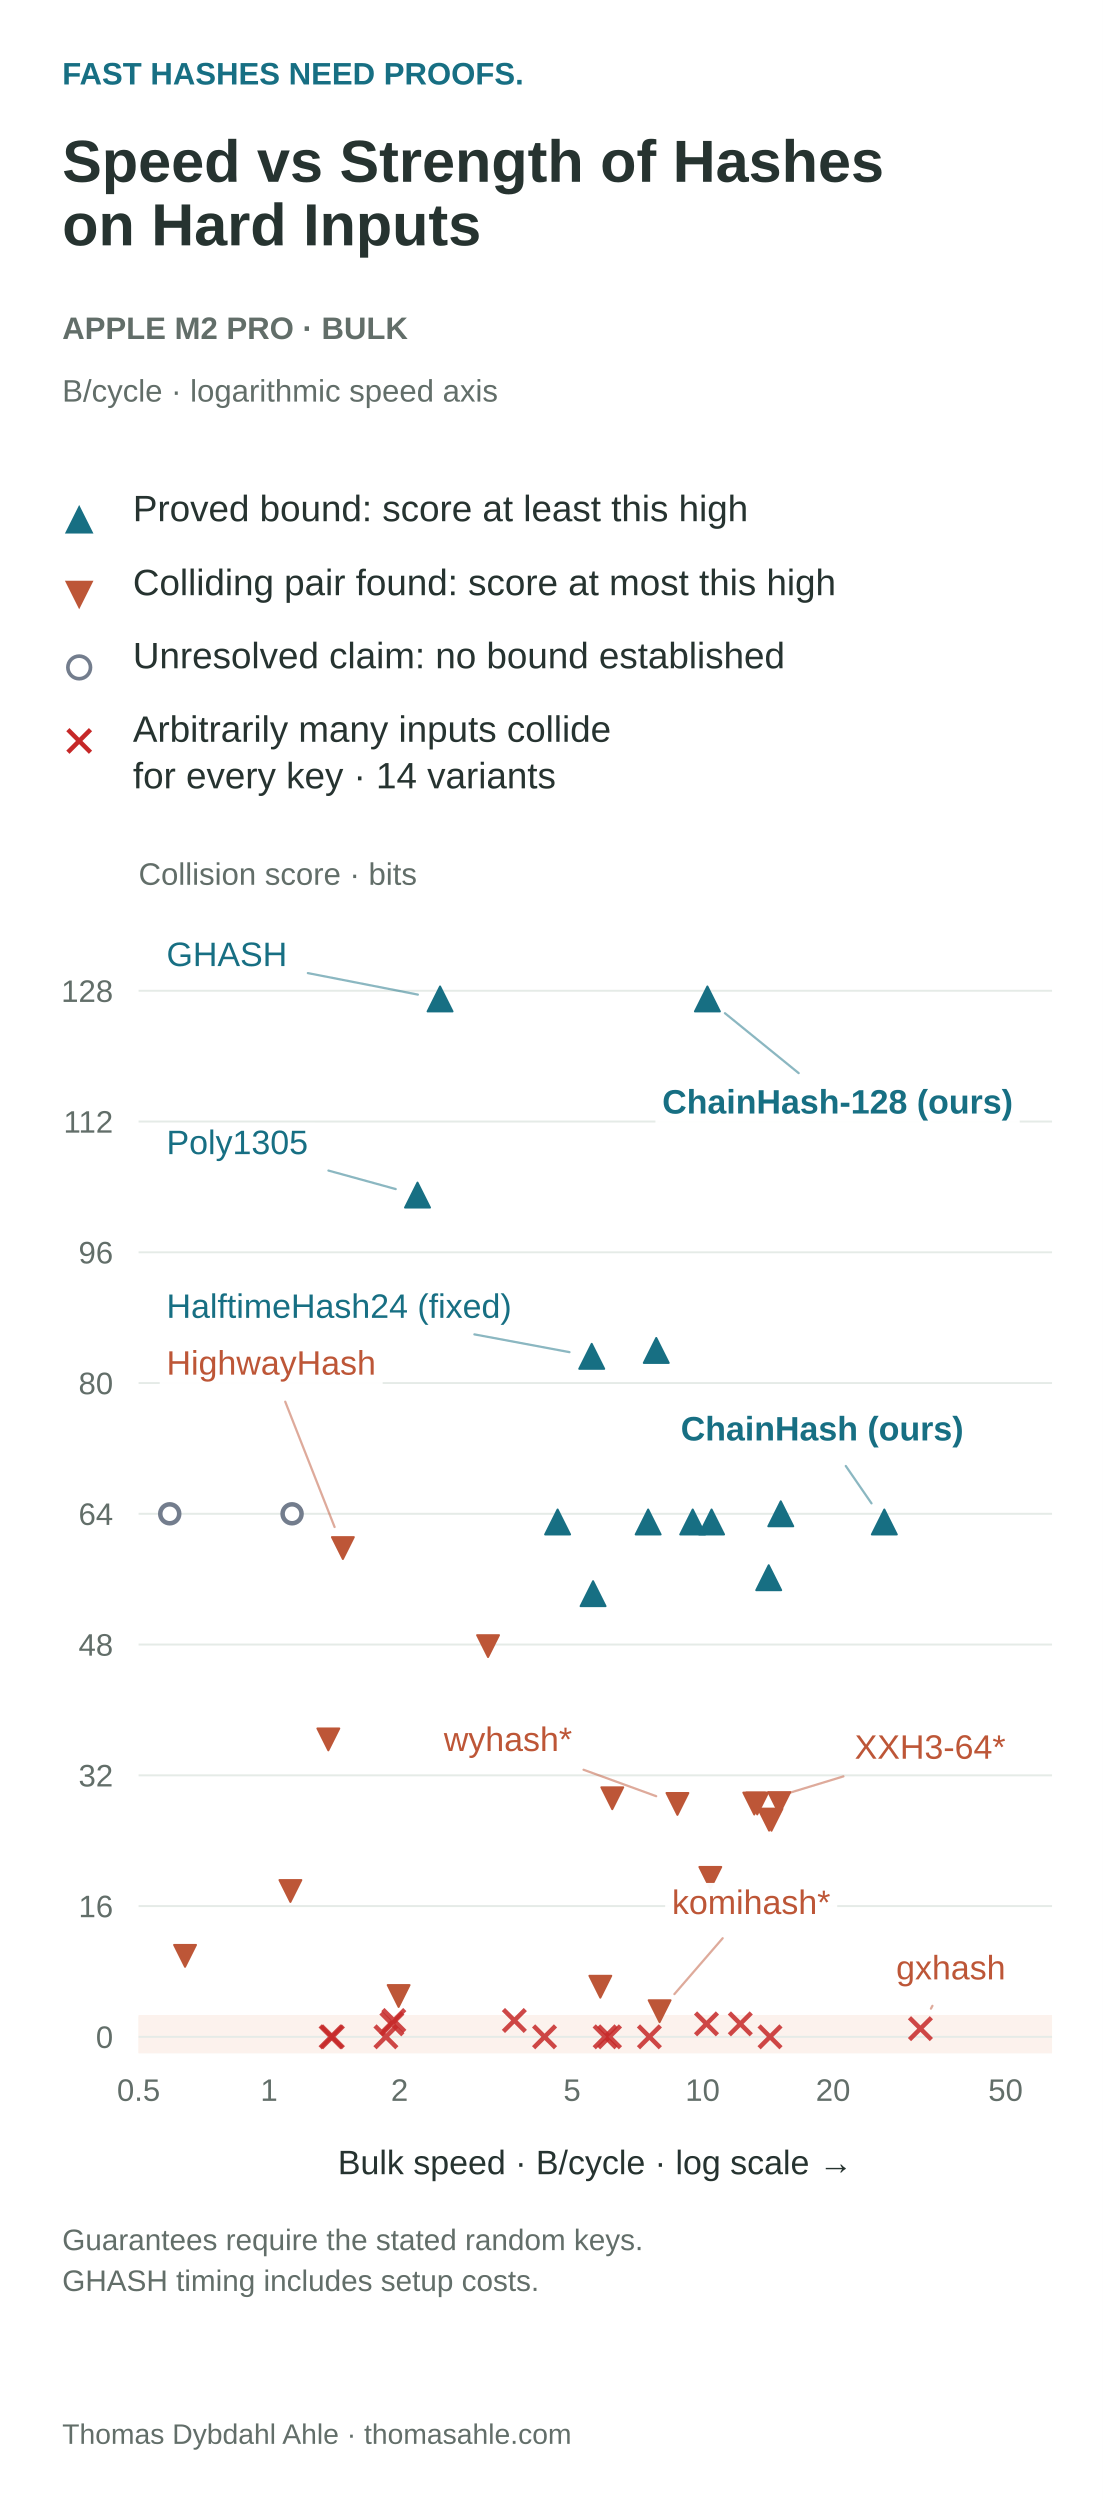
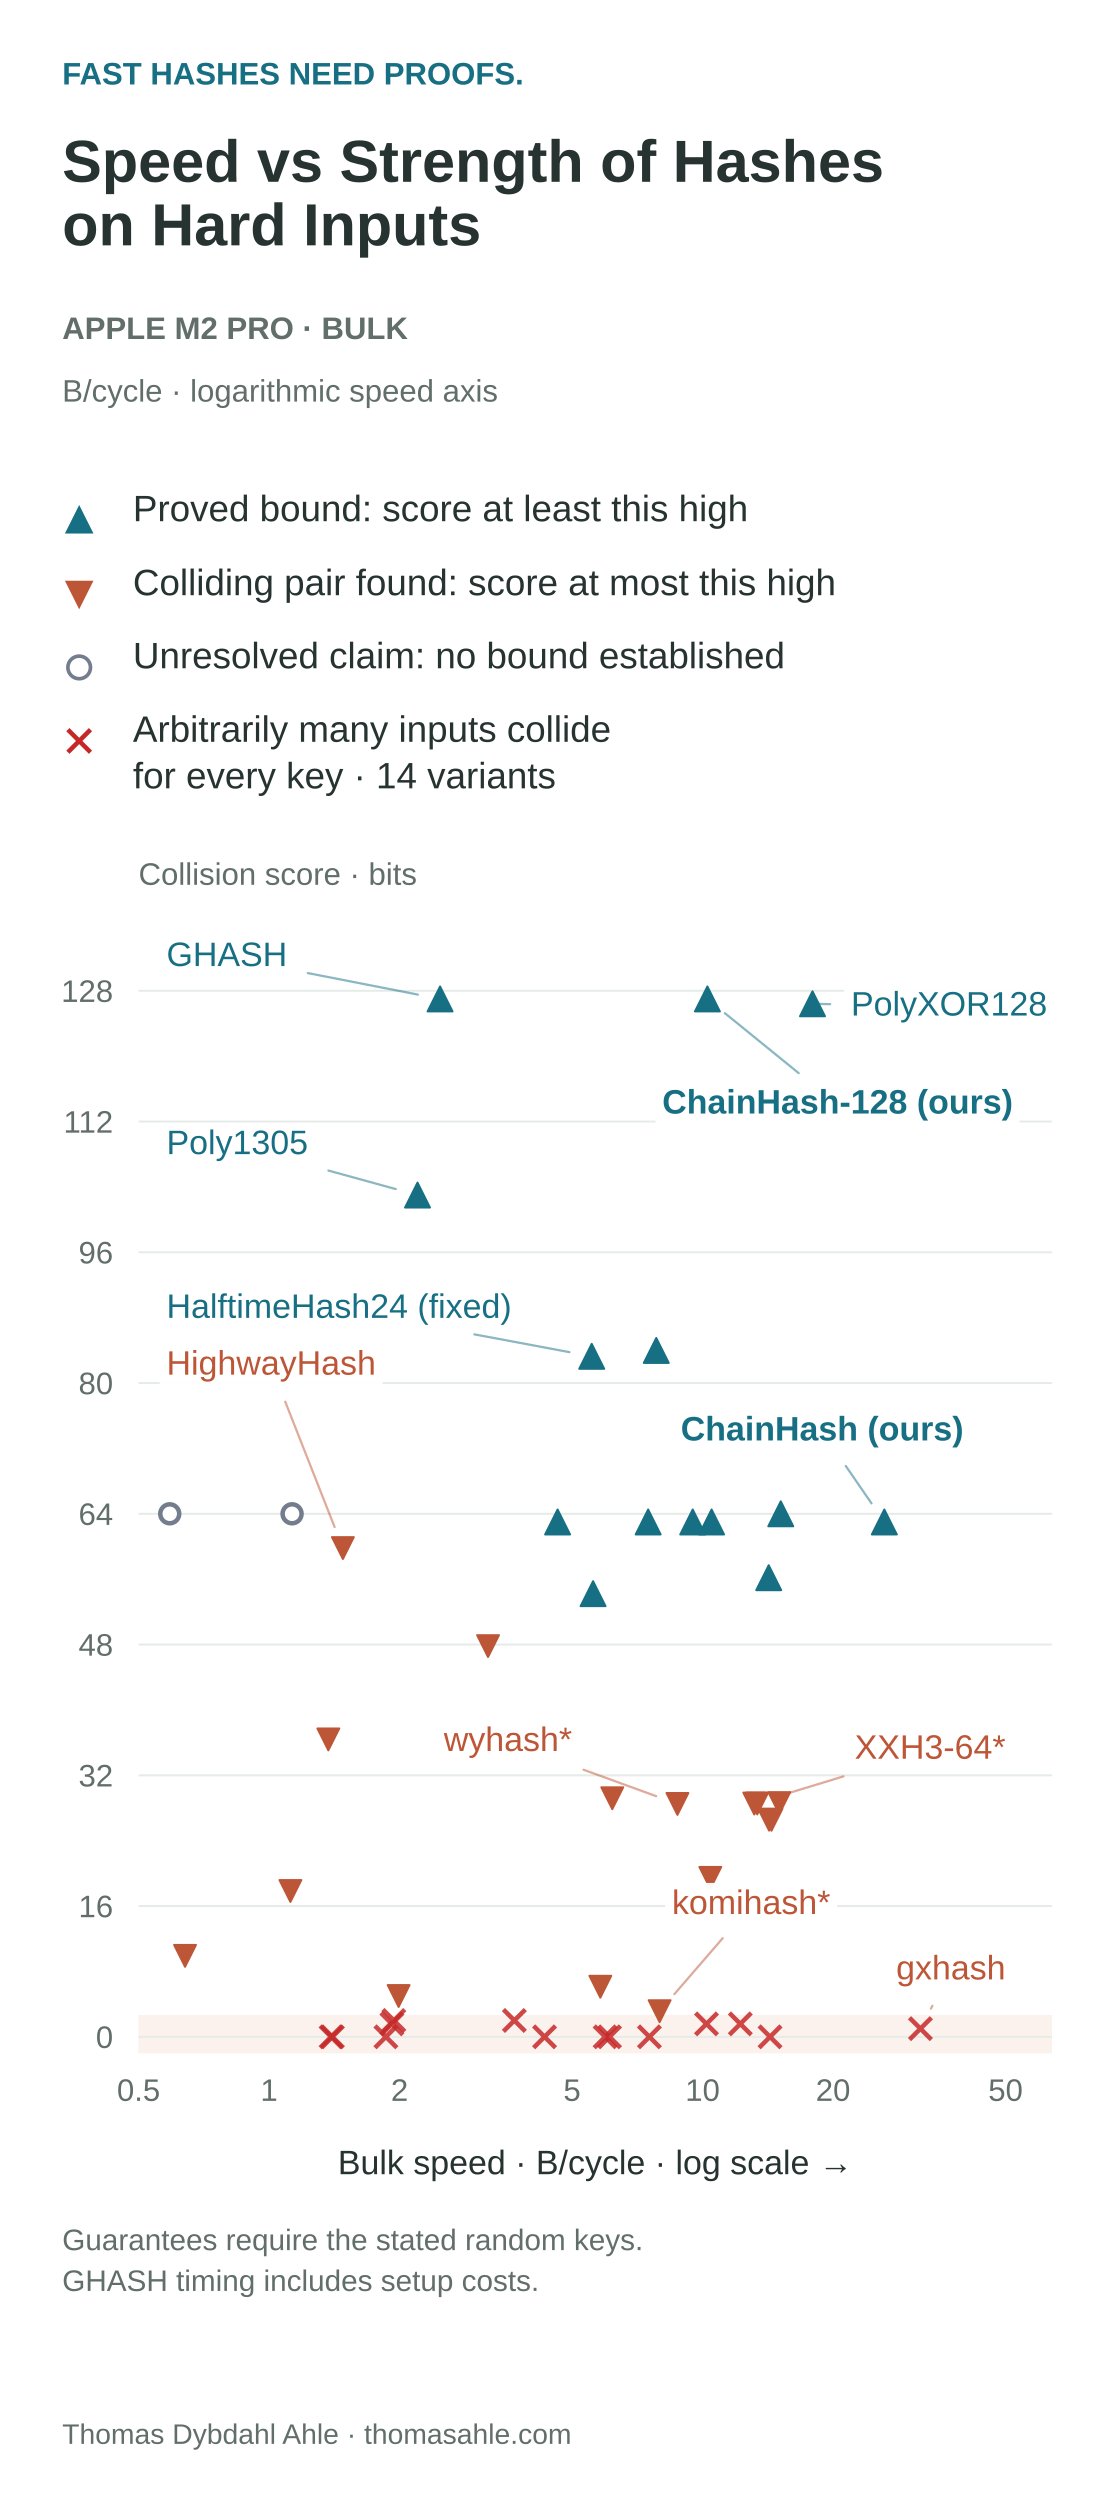
<svg xmlns="http://www.w3.org/2000/svg" xmlns:xlink="http://www.w3.org/1999/xlink" width="390pt" height="884pt" viewBox="0 0 390 884" version="1.1" role="img" aria-label="Speed vs Strength of Hashes on Hard Inputs: collision bounds versus bulk speed on APPLE M2 PRO. Linear collision-score scale; logarithmic speed axis.">
  <defs>
    <style type="text/css">*{stroke-linejoin: round; stroke-linecap: butt}</style>
  </defs>
  <g id="figure_1">
    <g id="patch_1">
      <path d="M 0 884  L 390 884  L 390 0  L 0 0  z " style="fill: #ffffff" />
    </g>
    <g id="axes_1">
      <g id="patch_2">
        <path d="M 49 726  L 372 726  L 372 333  L 49 333  z " style="fill: #ffffff" />
      </g>
      <g id="patch_3">
        <path d="M 49 726  L 372 726  L 372 712.996  L 49 712.996  z " clip-path="url(#peb24a7021e)" style="fill: #fcf2ed; stroke: #fcf2ed; stroke-linejoin: miter" />
      </g>
      <g id="matplotlib.axis_1">
        <g id="xtick_1">
          <g id="line2d_1" />
          <g id="text_1">
            <text style="font-size: 11px; font-family: 'Arial', 'DejaVu Sans', sans-serif; text-anchor: middle; fill: #626e69" x="49" y="742.874" transform="rotate(-0 49 742.8736)">0.5</text>
          </g>
        </g>
        <g id="xtick_2">
          <g id="line2d_2" />
          <g id="text_2">
            <text style="font-size: 11px; font-family: 'Arial', 'DejaVu Sans', sans-serif; text-anchor: middle; fill: #626e69" x="95.143" y="742.874" transform="rotate(-0 95.14286 742.8736)">1</text>
          </g>
        </g>
        <g id="xtick_3">
          <g id="line2d_3" />
          <g id="text_3">
            <text style="font-size: 11px; font-family: 'Arial', 'DejaVu Sans', sans-serif; text-anchor: middle; fill: #626e69" x="141.286" y="742.874" transform="rotate(-0 141.2857 742.8736)">2</text>
          </g>
        </g>
        <g id="xtick_4">
          <g id="line2d_4" />
          <g id="text_4">
            <text style="font-size: 11px; font-family: 'Arial', 'DejaVu Sans', sans-serif; text-anchor: middle; fill: #626e69" x="202.283" y="742.874" transform="rotate(-0 202.2833 742.8736)">5</text>
          </g>
        </g>
        <g id="xtick_5">
          <g id="line2d_5" />
          <g id="text_5">
            <text style="font-size: 11px; font-family: 'Arial', 'DejaVu Sans', sans-serif; text-anchor: middle; fill: #626e69" x="248.426" y="742.874" transform="rotate(-0 248.4261 742.8736)">10</text>
          </g>
        </g>
        <g id="xtick_6">
          <g id="line2d_6" />
          <g id="text_6">
            <text style="font-size: 11px; font-family: 'Arial', 'DejaVu Sans', sans-serif; text-anchor: middle; fill: #626e69" x="294.569" y="742.874" transform="rotate(-0 294.569 742.8736)">20</text>
          </g>
        </g>
        <g id="xtick_7">
          <g id="line2d_7" />
          <g id="text_7">
            <text style="font-size: 11px; font-family: 'Arial', 'DejaVu Sans', sans-serif; text-anchor: middle; fill: #626e69" x="355.567" y="742.874" transform="rotate(-0 355.5665 742.8736)">50</text>
          </g>
        </g>
        <g id="text_8">
          <text style="font-size: 12px; font-family: 'Arial', 'DejaVu Sans', sans-serif; text-anchor: middle; fill: #263330" x="210.5" y="768.795" transform="rotate(-0 210.5 768.7955)">Bulk speed · B/cycle · log scale  →</text>
        </g>
      </g>
      <g id="matplotlib.axis_2">
        <g id="ytick_1">
          <g id="line2d_8">
            <path d="M 49 720.221  L 372 720.221  " clip-path="url(#peb24a7021e)" style="fill: none; stroke: #e5ebe7; stroke-width: 0.7; stroke-linecap: square" />
          </g>
          <g id="line2d_9" />
          <g id="text_9">
            <text style="font-size: 11px; font-family: 'Arial', 'DejaVu Sans', sans-serif; text-anchor: end; fill: #626e69" x="40" y="724.157" transform="rotate(-0 40 724.1574)">0</text>
          </g>
        </g>
        <g id="ytick_2">
          <g id="line2d_10">
            <path d="M 49 673.985  L 372 673.985  " clip-path="url(#peb24a7021e)" style="fill: none; stroke: #e5ebe7; stroke-width: 0.7; stroke-linecap: square" />
          </g>
          <g id="line2d_11" />
          <g id="text_10">
            <text style="font-size: 11px; font-family: 'Arial', 'DejaVu Sans', sans-serif; text-anchor: end; fill: #626e69" x="40" y="677.922" transform="rotate(-0 40 677.9221)">16</text>
          </g>
        </g>
        <g id="ytick_3">
          <g id="line2d_12">
            <path d="M 49 627.75  L 372 627.75  " clip-path="url(#peb24a7021e)" style="fill: none; stroke: #e5ebe7; stroke-width: 0.7; stroke-linecap: square" />
          </g>
          <g id="line2d_13" />
          <g id="text_11">
            <text style="font-size: 11px; font-family: 'Arial', 'DejaVu Sans', sans-serif; text-anchor: end; fill: #626e69" x="40" y="631.687" transform="rotate(-0 40 631.6868)">32</text>
          </g>
        </g>
        <g id="ytick_4">
          <g id="line2d_14">
            <path d="M 49 581.515  L 372 581.515  " clip-path="url(#peb24a7021e)" style="fill: none; stroke: #e5ebe7; stroke-width: 0.7; stroke-linecap: square" />
          </g>
          <g id="line2d_15" />
          <g id="text_12">
            <text style="font-size: 11px; font-family: 'Arial', 'DejaVu Sans', sans-serif; text-anchor: end; fill: #626e69" x="40" y="585.452" transform="rotate(-0 40 585.4515)">48</text>
          </g>
        </g>
        <g id="ytick_5">
          <g id="line2d_16">
            <path d="M 49 535.279  L 372 535.279  " clip-path="url(#peb24a7021e)" style="fill: none; stroke: #e5ebe7; stroke-width: 0.7; stroke-linecap: square" />
          </g>
          <g id="line2d_17" />
          <g id="text_13">
            <text style="font-size: 11px; font-family: 'Arial', 'DejaVu Sans', sans-serif; text-anchor: end; fill: #626e69" x="40" y="539.216" transform="rotate(-0 40 539.2162)">64</text>
          </g>
        </g>
        <g id="ytick_6">
          <g id="line2d_18">
            <path d="M 49 489.044  L 372 489.044  " clip-path="url(#peb24a7021e)" style="fill: none; stroke: #e5ebe7; stroke-width: 0.7; stroke-linecap: square" />
          </g>
          <g id="line2d_19" />
          <g id="text_14">
            <text style="font-size: 11px; font-family: 'Arial', 'DejaVu Sans', sans-serif; text-anchor: end; fill: #626e69" x="40" y="492.981" transform="rotate(-0 40 492.9809)">80</text>
          </g>
        </g>
        <g id="ytick_7">
          <g id="line2d_20">
            <path d="M 49 442.809  L 372 442.809  " clip-path="url(#peb24a7021e)" style="fill: none; stroke: #e5ebe7; stroke-width: 0.7; stroke-linecap: square" />
          </g>
          <g id="line2d_21" />
          <g id="text_15">
            <text style="font-size: 11px; font-family: 'Arial', 'DejaVu Sans', sans-serif; text-anchor: end; fill: #626e69" x="40" y="446.746" transform="rotate(-0 40 446.7456)">96</text>
          </g>
        </g>
        <g id="ytick_8">
          <g id="line2d_22">
            <path d="M 49 396.574  L 372 396.574  " clip-path="url(#peb24a7021e)" style="fill: none; stroke: #e5ebe7; stroke-width: 0.7; stroke-linecap: square" />
          </g>
          <g id="line2d_23" />
          <g id="text_16">
            <text style="font-size: 11px; font-family: 'Arial', 'DejaVu Sans', sans-serif; text-anchor: end; fill: #626e69" x="40" y="400.51" transform="rotate(-0 40 400.5103)">112</text>
          </g>
        </g>
        <g id="ytick_9">
          <g id="line2d_24">
            <path d="M 49 350.338  L 372 350.338  " clip-path="url(#peb24a7021e)" style="fill: none; stroke: #e5ebe7; stroke-width: 0.7; stroke-linecap: square" />
          </g>
          <g id="line2d_25" />
          <g id="text_17">
            <text style="font-size: 11px; font-family: 'Arial', 'DejaVu Sans', sans-serif; text-anchor: end; fill: #626e69" x="40" y="354.275" transform="rotate(-0 40 354.275)">128</text>
          </g>
        </g>
      </g>
      <g id="point-city" data-point-id="city" data-speed="6.1" data-bits="0.0" tabindex="0" role="button" aria-label="CityHash64 v1.1.1: 0 bits; 6.1 B/cycle. Inspect result.">
        <defs>
          <path id="mdcb4f89927" d="M -3.873 3.873  L 3.873 -3.873  M -3.873 -3.873  L 3.873 3.873  " style="stroke: #c62828; stroke-opacity: 0.85; stroke-width: 1.6" />
        </defs>
        <g clip-path="url(#peb24a7021e)">
          <use xlink:href="#mdcb4f89927" x="215.521" y="720.221" style="fill: #c62828; fill-opacity: 0.85; stroke: #c62828; stroke-opacity: 0.85; stroke-width: 1.6" />
        </g>
        <circle cx="215.521" cy="720.221" r="12" fill="transparent" class="point-hit" />
        <circle cx="215.521" cy="720.221" r="10" fill="none" stroke="#263330" stroke-width="1.4" opacity="0" class="point-ring" />
      </g>
      <g id="point-farm" data-point-id="farm" data-speed="5.96" data-bits="0.0" tabindex="0" role="button" aria-label="FarmHash64 NA v1.1: 0 bits; 5.96 B/cycle. Inspect result.">
        <g clip-path="url(#peb24a7021e)">
          <use xlink:href="#mdcb4f89927" x="213.975" y="720.221" style="fill: #c62828; fill-opacity: 0.85; stroke: #c62828; stroke-opacity: 0.85; stroke-width: 1.6" />
        </g>
        <circle cx="213.975" cy="720.221" r="12" fill="transparent" class="point-hit" />
        <circle cx="213.975" cy="720.221" r="10" fill="none" stroke="#263330" stroke-width="1.4" opacity="0" class="point-ring" />
      </g>
      <g id="point-murmur" data-point-id="murmur" data-speed="1.92" data-bits="1.584962500721156" tabindex="0" role="button" aria-label="MurmurHash3 x64_128: at most 1.59 bits (cap); 1.92 B/cycle. Inspect result.">
        <g clip-path="url(#peb24a7021e)">
          <use xlink:href="#mdcb4f89927" x="138.568" y="715.641" style="fill: #c62828; fill-opacity: 0.85; stroke: #c62828; stroke-opacity: 0.85; stroke-width: 1.6" />
        </g>
        <circle cx="138.568" cy="715.641" r="12" fill="transparent" class="point-hit" />
        <circle cx="138.568" cy="715.641" r="10" fill="none" stroke="#263330" stroke-width="1.4" opacity="0" class="point-ring" />
      </g>
      <g id="point-mx3" data-point-id="mx3" data-speed="4.32" data-bits="0.0" tabindex="0" role="button" aria-label="mx3 v3: 0 bits; 4.32 B/cycle. Inspect result.">
        <g clip-path="url(#peb24a7021e)">
          <use xlink:href="#mdcb4f89927" x="192.552" y="720.221" style="fill: #c62828; fill-opacity: 0.85; stroke: #c62828; stroke-opacity: 0.85; stroke-width: 1.6" />
        </g>
        <circle cx="192.552" cy="720.221" r="12" fill="transparent" class="point-hit" />
        <circle cx="192.552" cy="720.221" r="10" fill="none" stroke="#263330" stroke-width="1.4" opacity="0" class="point-ring" />
      </g>
      <g id="point-fasthash-64" data-point-id="fasthash-64" data-speed="1.39" data-bits="0.0" tabindex="0" role="button" aria-label="fasthash-64: 0 bits; 1.39 B/cycle. Inspect result.">
        <g clip-path="url(#peb24a7021e)">
          <use xlink:href="#mdcb4f89927" x="117.065" y="720.221" style="fill: #c62828; fill-opacity: 0.85; stroke: #c62828; stroke-opacity: 0.85; stroke-width: 1.6" />
        </g>
        <circle cx="117.065" cy="720.221" r="12" fill="transparent" class="point-hit" />
        <circle cx="117.065" cy="720.221" r="10" fill="none" stroke="#263330" stroke-width="1.4" opacity="0" class="point-ring" />
      </g>
      <g id="point-fasthash-32" data-point-id="fasthash-32" data-speed="1.4" data-bits="0.0" tabindex="0" role="button" aria-label="fasthash-32: 0 bits; 1.4 B/cycle. Inspect result.">
        <g clip-path="url(#peb24a7021e)">
          <use xlink:href="#mdcb4f89927" x="117.542" y="720.221" style="fill: #c62828; fill-opacity: 0.85; stroke: #c62828; stroke-opacity: 0.85; stroke-width: 1.6" />
        </g>
        <circle cx="117.542" cy="720.221" r="12" fill="transparent" class="point-hit" />
        <circle cx="117.542" cy="720.221" r="10" fill="none" stroke="#263330" stroke-width="1.4" opacity="0" class="point-ring" />
      </g>
      <g id="point-muse" data-point-id="muse" data-speed="10.21" data-bits="1.584962500721156" tabindex="0" role="button" aria-label="MuseAir v0.3 (SMHasher3): at most 1.59 bits (cap); version-bound to v0.3; 10.21 B/cycle. Inspect result.">
        <g clip-path="url(#peb24a7021e)">
          <use xlink:href="#mdcb4f89927" x="249.81" y="715.641" style="fill: #c62828; fill-opacity: 0.85; stroke: #c62828; stroke-opacity: 0.85; stroke-width: 1.6" />
        </g>
        <circle cx="249.81" cy="715.641" r="12" fill="transparent" class="point-hit" />
        <circle cx="249.81" cy="715.641" r="10" fill="none" stroke="#263330" stroke-width="1.4" opacity="0" class="point-ring" />
      </g>
      <g id="point-muse-v2" data-point-id="muse-v2" data-speed="10.42" data-bits="19.4469" tabindex="0" role="button" aria-label="MuseAir v2 (crate 0.6.0): at most 19.45 bits (cap; sampled; 95% interval 19.43–19.46); 10.42 B/cycle. Inspect result.">
        <defs>
          <path id="mc9351b6c37" d="M -0 3.873  L 3.873 -3.873  L -3.873 -3.873  z " style="stroke: #bd5637; stroke-width: 0.7" />
        </defs>
        <g clip-path="url(#peb24a7021e)">
          <use xlink:href="#mc9351b6c37" x="251.165" y="664.025" style="fill: #bd5637; stroke: #bd5637; stroke-width: 0.7" />
        </g>
        <circle cx="251.165" cy="664.025" r="12" fill="transparent" class="point-hit" />
        <circle cx="251.165" cy="664.025" r="10" fill="none" stroke="#263330" stroke-width="1.4" opacity="0" class="point-ring" />
      </g>
      <g id="point-komi" data-point-id="komi" data-speed="7.96" data-bits="3.13512916189466" tabindex="0" role="button" aria-label="komihash v5.27 / v5.34: at most 3.14 bits (cap; sampled); 7.96 B/cycle. Inspect result.">
        <g clip-path="url(#peb24a7021e)">
          <use xlink:href="#mc9351b6c37" x="233.238" y="711.161" style="fill: #bd5637; stroke: #bd5637; stroke-width: 0.7" />
        </g>
        <circle cx="233.238" cy="711.161" r="12" fill="transparent" class="point-hit" />
        <circle cx="233.238" cy="711.161" r="10" fill="none" stroke="#263330" stroke-width="1.4" opacity="0" class="point-ring" />
      </g>
      <g id="point-t1ha" data-point-id="t1ha" data-speed="6.19" data-bits="29.1928" tabindex="0" role="button" aria-label="t1ha2_atonce-64 v2.1.4: at most 29.19 bits (cap; sampled); conditional-rate 95% ≈ ±0.0004 bits; 6.19 B/cycle. Inspect result.">
        <g clip-path="url(#peb24a7021e)">
          <use xlink:href="#mc9351b6c37" x="216.496" y="635.862" style="fill: #bd5637; stroke: #bd5637; stroke-width: 0.7" />
        </g>
        <circle cx="216.496" cy="635.862" r="12" fill="transparent" class="point-hit" />
        <circle cx="216.496" cy="635.862" r="10" fill="none" stroke="#263330" stroke-width="1.4" opacity="0" class="point-ring" />
      </g>
      <g id="point-a5" data-point-id="a5" data-speed="3.2" data-bits="47.80910046980944" tabindex="0" role="button" aria-label="a5hash v5.21, 64-bit: at most 47.81 bits (cap); 3.2 B/cycle. Inspect result.">
        <g clip-path="url(#peb24a7021e)">
          <use xlink:href="#mc9351b6c37" x="172.574" y="582.066" style="fill: #bd5637; stroke: #bd5637; stroke-width: 0.7" />
        </g>
        <circle cx="172.574" cy="582.066" r="12" fill="transparent" class="point-hit" />
        <circle cx="172.574" cy="582.066" r="10" fill="none" stroke="#263330" stroke-width="1.4" opacity="0" class="point-ring" />
      </g>
      <g id="point-a5wide" data-point-id="a5wide" data-speed="12.22" data-bits="1.584962500721156" tabindex="0" role="button" aria-label="a5hash v5.21, 128-bit: at most 1.59 bits (cap); 12.22 B/cycle. Inspect result.">
        <g clip-path="url(#peb24a7021e)">
          <use xlink:href="#mdcb4f89927" x="261.773" y="715.641" style="fill: #c62828; fill-opacity: 0.85; stroke: #c62828; stroke-opacity: 0.85; stroke-width: 1.6" />
        </g>
        <circle cx="261.773" cy="715.641" r="12" fill="transparent" class="point-hit" />
        <circle cx="261.773" cy="715.641" r="10" fill="none" stroke="#263330" stroke-width="1.4" opacity="0" class="point-ring" />
      </g>
      <g id="point-wyhash" data-point-id="wyhash" data-speed="8.75" data-bits="28.497" tabindex="0" role="button" aria-label="wyhash final v4.3: at most 28.5 bits (cap; sampled); 95% Poisson interval [28.4, 28.6]; 8.75 B/cycle. Inspect result.">
        <g clip-path="url(#peb24a7021e)">
          <use xlink:href="#mc9351b6c37" x="239.537" y="637.873" style="fill: #bd5637; stroke: #bd5637; stroke-width: 0.7" />
        </g>
        <circle cx="239.537" cy="637.873" r="12" fill="transparent" class="point-hit" />
        <circle cx="239.537" cy="637.873" r="10" fill="none" stroke="#263330" stroke-width="1.4" opacity="0" class="point-ring" />
      </g>
      <g id="point-rapid3" data-point-id="rapid3" data-speed="15.03" data-bits="28.606" tabindex="0" role="button" aria-label="rapidhash v3: at most 28.6 bits (cap; sampled); 95% Poisson interval [28.5, 28.7]; 15.03 B/cycle. Inspect result.">
        <g clip-path="url(#peb24a7021e)">
          <use xlink:href="#mc9351b6c37" x="275.551" y="637.558" style="fill: #bd5637; stroke: #bd5637; stroke-width: 0.7" />
        </g>
        <circle cx="275.551" cy="637.558" r="12" fill="transparent" class="point-hit" />
        <circle cx="275.551" cy="637.558" r="10" fill="none" stroke="#263330" stroke-width="1.4" opacity="0" class="point-ring" />
      </g>
      <g id="point-foldhash-fast" data-point-id="foldhash-fast" data-speed="14.24" data-bits="26.57111644798981" tabindex="0" role="button" aria-label="foldhash-fast 0.2.0: at most 26.5711 bits (cap; sampled); 95% Poisson [26.5173, 26.6255]; 14.24 B/cycle. Inspect result.">
        <g clip-path="url(#peb24a7021e)">
          <use xlink:href="#mc9351b6c37" x="271.957" y="643.438" style="fill: #bd5637; stroke: #bd5637; stroke-width: 0.7" />
        </g>
        <circle cx="271.957" cy="643.438" r="12" fill="transparent" class="point-hit" />
        <circle cx="271.957" cy="643.438" r="10" fill="none" stroke="#263330" stroke-width="1.4" opacity="0" class="point-ring" />
      </g>
      <g id="point-foldhash-quality" data-point-id="foldhash-quality" data-speed="14.42" data-bits="26.557056504151273" tabindex="0" role="button" aria-label="foldhash-quality 0.2.0: at most 26.5571 bits (cap; sampled); 95% Poisson [26.4499, 26.6663]; 14.42 B/cycle. Inspect result.">
        <g clip-path="url(#peb24a7021e)">
          <use xlink:href="#mc9351b6c37" x="272.793" y="643.479" style="fill: #bd5637; stroke: #bd5637; stroke-width: 0.7" />
        </g>
        <circle cx="272.793" cy="643.479" r="12" fill="transparent" class="point-hit" />
        <circle cx="272.793" cy="643.479" r="10" fill="none" stroke="#263330" stroke-width="1.4" opacity="0" class="point-ring" />
      </g>
      <g id="point-mum" data-point-id="mum" data-speed="7.54" data-bits="0.0" tabindex="0" role="button" aria-label="MUM v3: 0 bits; 7.54 B/cycle. Inspect result.">
        <g clip-path="url(#peb24a7021e)">
          <use xlink:href="#mdcb4f89927" x="229.629" y="720.221" style="fill: #c62828; fill-opacity: 0.85; stroke: #c62828; stroke-opacity: 0.85; stroke-width: 1.6" />
        </g>
        <circle cx="229.629" cy="720.221" r="12" fill="transparent" class="point-hit" />
        <circle cx="229.629" cy="720.221" r="10" fill="none" stroke="#263330" stroke-width="1.4" opacity="0" class="point-ring" />
      </g>
      <g id="point-mir" data-point-id="mir" data-speed="1.86" data-bits="0.0" tabindex="0" role="button" aria-label="mir.exact / mir.inexact: 0 bits; 1.86 B/cycle. Inspect result.">
        <g clip-path="url(#peb24a7021e)">
          <use xlink:href="#mdcb4f89927" x="136.455" y="720.221" style="fill: #c62828; fill-opacity: 0.85; stroke: #c62828; stroke-opacity: 0.85; stroke-width: 1.6" />
        </g>
        <circle cx="136.455" cy="720.221" r="12" fill="transparent" class="point-hit" />
        <circle cx="136.455" cy="720.221" r="10" fill="none" stroke="#263330" stroke-width="1.4" opacity="0" class="point-ring" />
      </g>
      <g id="point-xxh3-64" data-point-id="xxh3-64" data-speed="13.16" data-bits="28.543" tabindex="0" role="button" aria-label="XXH3-64 0.8.3: at most 28.5 bits (cap; sampled); 95% Poisson interval [28.4, 28.7]; 13.16 B/cycle. Inspect result.">
        <g clip-path="url(#peb24a7021e)">
          <use xlink:href="#mc9351b6c37" x="266.706" y="637.74" style="fill: #bd5637; stroke: #bd5637; stroke-width: 0.7" />
        </g>
        <circle cx="266.706" cy="637.74" r="12" fill="transparent" class="point-hit" />
        <circle cx="266.706" cy="637.74" r="10" fill="none" stroke="#263330" stroke-width="1.4" opacity="0" class="point-ring" />
      </g>
      <g id="point-xxh3-128" data-point-id="xxh3-128" data-speed="13.37" data-bits="28.556" tabindex="0" role="button" aria-label="XXH3-128 0.8.3: at most 28.6 bits (cap; sampled); 95% Poisson interval [28.4, 28.7]; 13.37 B/cycle. Inspect result.">
        <g clip-path="url(#peb24a7021e)">
          <use xlink:href="#mc9351b6c37" x="267.76" y="637.702" style="fill: #bd5637; stroke: #bd5637; stroke-width: 0.7" />
        </g>
        <circle cx="267.76" cy="637.702" r="12" fill="transparent" class="point-hit" />
        <circle cx="267.76" cy="637.702" r="10" fill="none" stroke="#263330" stroke-width="1.4" opacity="0" class="point-ring" />
      </g>
      <g id="point-highway" data-point-id="highway" data-speed="1.48" data-bits="59.8075787461754" tabindex="0" role="button" aria-label="HighwayHash-64, frozen: at most 59.81 bits (cap); 1.48 B/cycle. Inspect result.">
        <g clip-path="url(#peb24a7021e)">
          <use xlink:href="#mc9351b6c37" x="121.241" y="547.394" style="fill: #bd5637; stroke: #bd5637; stroke-width: 0.7" />
        </g>
        <circle cx="121.241" cy="547.394" r="12" fill="transparent" class="point-hit" />
        <circle cx="121.241" cy="547.394" r="10" fill="none" stroke="#263330" stroke-width="1.4" opacity="0" class="point-ring" />
      </g>
      <g id="point-spooky" data-point-id="spooky" data-speed="5.81" data-bits="6.129270753827899" tabindex="0" role="button" aria-label="SpookyHash V2-64: at most 6.13 bits (cap; sampled); 5.81 B/cycle. Inspect result.">
        <g clip-path="url(#peb24a7021e)">
          <use xlink:href="#mc9351b6c37" x="212.278" y="702.509" style="fill: #bd5637; stroke: #bd5637; stroke-width: 0.7" />
        </g>
        <circle cx="212.278" cy="702.509" r="12" fill="transparent" class="point-hit" />
        <circle cx="212.278" cy="702.509" r="10" fill="none" stroke="#263330" stroke-width="1.4" opacity="0" class="point-ring" />
      </g>
      <g id="point-pengyhash" data-point-id="pengyhash" data-speed="3.68" data-bits="2.0" tabindex="0" role="button" aria-label="pengyhash v0.3: at most 2 bits (cap); 3.68 B/cycle. Inspect result.">
        <g clip-path="url(#peb24a7021e)">
          <use xlink:href="#mdcb4f89927" x="181.878" y="714.441" style="fill: #c62828; fill-opacity: 0.85; stroke: #c62828; stroke-opacity: 0.85; stroke-width: 1.6" />
        </g>
        <circle cx="181.878" cy="714.441" r="12" fill="transparent" class="point-hit" />
        <circle cx="181.878" cy="714.441" r="10" fill="none" stroke="#263330" stroke-width="1.4" opacity="0" class="point-ring" />
      </g>
      <g id="point-nmhash32" data-point-id="nmhash32" data-speed="1.99" data-bits="4.993026634712533" tabindex="0" role="button" aria-label="nmhash32 v2: at most 4.994 bits (cap); 1.99 B/cycle. Inspect result.">
        <g clip-path="url(#peb24a7021e)">
          <use xlink:href="#mc9351b6c37" x="140.952" y="705.792" style="fill: #bd5637; stroke: #bd5637; stroke-width: 0.7" />
        </g>
        <circle cx="140.952" cy="705.792" r="12" fill="transparent" class="point-hit" />
        <circle cx="140.952" cy="705.792" r="10" fill="none" stroke="#263330" stroke-width="1.4" opacity="0" class="point-ring" />
      </g>
      <g id="point-nmhash32x" data-point-id="nmhash32x" data-speed="1.94" data-bits="2.0" tabindex="0" role="button" aria-label="nmhash32x v2: at most 2 bits (cap); 1.94 B/cycle. Inspect result.">
        <g clip-path="url(#peb24a7021e)">
          <use xlink:href="#mdcb4f89927" x="139.258" y="714.441" style="fill: #c62828; fill-opacity: 0.85; stroke: #c62828; stroke-opacity: 0.85; stroke-width: 1.6" />
        </g>
        <circle cx="139.258" cy="714.441" r="12" fill="transparent" class="point-hit" />
        <circle cx="139.258" cy="714.441" r="10" fill="none" stroke="#263330" stroke-width="1.4" opacity="0" class="point-ring" />
      </g>
      <g id="point-gx" data-point-id="gx" data-speed="31.81" data-bits="1.0" tabindex="0" role="button" aria-label="gxhash-64 v3.5.0: at most 1 bits (cap); 31.81 B/cycle. Inspect result.">
        <g clip-path="url(#peb24a7021e)">
          <use xlink:href="#mdcb4f89927" x="325.461" y="717.331" style="fill: #c62828; fill-opacity: 0.85; stroke: #c62828; stroke-opacity: 0.85; stroke-width: 1.6" />
        </g>
        <circle cx="325.461" cy="717.331" r="12" fill="transparent" class="point-hit" />
        <circle cx="325.461" cy="717.331" r="10" fill="none" stroke="#263330" stroke-width="1.4" opacity="0" class="point-ring" />
      </g>
      <g id="point-ahash" data-point-id="ahash" data-speed="1.12" data-bits="17.844" tabindex="0" role="button" aria-label="aHash 0.8.12, AES path: at most 17.84 bits (cap; sampled); 95% interval 17.84–17.85; 1.12 B/cycle. Inspect result.">
        <g clip-path="url(#peb24a7021e)">
          <use xlink:href="#mc9351b6c37" x="102.687" y="668.657" style="fill: #bd5637; stroke: #bd5637; stroke-width: 0.7" />
        </g>
        <circle cx="102.687" cy="668.657" r="12" fill="transparent" class="point-hit" />
        <circle cx="102.687" cy="668.657" r="10" fill="none" stroke="#263330" stroke-width="1.4" opacity="0" class="point-ring" />
      </g>
      <g id="point-siphash-1-3" data-point-id="siphash-1-3" data-speed="1.13" data-bits="64" tabindex="0" role="button" aria-label="SipHash-1-3: 64 bits · cryptographic assumption; best known attack far below 2^-64 (see records/README.html); 1.13 B/cycle. Inspect result.">
        <defs>
          <path id="m716f67a578" d="M 0 3.354  C 0.89 3.354 1.743 3.001 2.372 2.372  C 3.001 1.743 3.354 0.89 3.354 0  C 3.354 -0.89 3.001 -1.743 2.372 -2.372  C 1.743 -3.001 0.89 -3.354 0 -3.354  C -0.89 -3.354 -1.743 -3.001 -2.372 -2.372  C -3.001 -1.743 -3.354 -0.89 -3.354 0  C -3.354 0.89 -3.001 1.743 -2.372 2.372  C -1.743 3.001 -0.89 3.354 0 3.354  z " style="stroke: #737d8d; stroke-width: 1.6" />
        </defs>
        <g clip-path="url(#peb24a7021e)">
          <use xlink:href="#m716f67a578" x="103.279" y="535.279" style="fill: #ffffff; stroke: #737d8d; stroke-width: 1.6" />
        </g>
        <circle cx="103.279" cy="535.279" r="12" fill="transparent" class="point-hit" />
        <circle cx="103.279" cy="535.279" r="10" fill="none" stroke="#263330" stroke-width="1.4" opacity="0" class="point-ring" />
      </g>
      <g id="point-siphash-2-4" data-point-id="siphash-2-4" data-speed="0.59" data-bits="64" tabindex="0" role="button" aria-label="SipHash-2-4: 64 bits · cryptographic assumption; best known attack far below 2^-64 (see records/README.html); 0.59 B/cycle. Inspect result.">
        <g clip-path="url(#peb24a7021e)">
          <use xlink:href="#m716f67a578" x="60.018" y="535.279" style="fill: #ffffff; stroke: #737d8d; stroke-width: 1.6" />
        </g>
        <circle cx="60.018" cy="535.279" r="12" fill="transparent" class="point-hit" />
        <circle cx="60.018" cy="535.279" r="10" fill="none" stroke="#263330" stroke-width="1.4" opacity="0" class="point-ring" />
      </g>
      <g id="point-halftime24" data-point-id="halftime24" data-speed="1.37" data-bits="36.39231742277876" tabindex="0" role="button" aria-label="HalftimeHash24 (shipped advanced 24-byte API): at most 36.4 bits (cap; counted 2^-32 key class for a fixed equal-length pair, sampled 2^-31.95); 1.37 B/cycle. Inspect result.">
        <g clip-path="url(#peb24a7021e)">
          <use xlink:href="#mc9351b6c37" x="116.1" y="615.057" style="fill: #bd5637; stroke: #bd5637; stroke-width: 0.7" />
        </g>
        <circle cx="116.1" cy="615.057" r="12" fill="transparent" class="point-hit" />
        <circle cx="116.1" cy="615.057" r="10" fill="none" stroke="#263330" stroke-width="1.4" opacity="0" class="point-ring" />
      </g>
      <g id="point-abseil-hash" data-point-id="abseil-hash" data-speed="14.31" data-bits="0.0" tabindex="0" role="button" aria-label="absl::Hash (abseil-cpp 20260817.0 / HEAD 73d2688): 0 bits (key-free pair at L = 1); 14.31 B/cycle. Inspect result.">
        <g clip-path="url(#peb24a7021e)">
          <use xlink:href="#mdcb4f89927" x="272.283" y="720.221" style="fill: #c62828; fill-opacity: 0.85; stroke: #c62828; stroke-opacity: 0.85; stroke-width: 1.6" />
        </g>
        <circle cx="272.283" cy="720.221" r="12" fill="transparent" class="point-hit" />
        <circle cx="272.283" cy="720.221" r="10" fill="none" stroke="#263330" stroke-width="1.4" opacity="0" class="point-ring" />
      </g>
      <g id="point-dotnet-marvin" data-point-id="dotnet-marvin" data-speed="0.64" data-bits="9.907221893728378" tabindex="0" role="button" aria-label="Marvin32 (.NET 10 string.GetHashCode): at most 9.91 bits (sampled cap); 95% Poisson interval [9.9063, 9.9082]; 0.64 B/cycle. Inspect result.">
        <g clip-path="url(#peb24a7021e)">
          <use xlink:href="#mc9351b6c37" x="65.433" y="691.592" style="fill: #bd5637; stroke: #bd5637; stroke-width: 0.7" />
        </g>
        <circle cx="65.433" cy="691.592" r="12" fill="transparent" class="point-hit" />
        <circle cx="65.433" cy="691.592" r="10" fill="none" stroke="#263330" stroke-width="1.4" opacity="0" class="point-ring" />
      </g>
      <g id="point-polymur" data-point-id="polymur" data-speed="5.59" data-bits="54.22679349755191" tabindex="0" role="button" aria-label="PolymurHash 2.0: ≥ 54.2267 bits (proved); 5.59 B/cycle. Inspect result.">
        <defs>
          <path id="m63c7f8ab11" d="M 0 -4.416  L -4.416 4.416  L 4.416 4.416  z " style="stroke: #176f83; stroke-width: 0.7" />
        </defs>
        <g clip-path="url(#peb24a7021e)">
          <use xlink:href="#m63c7f8ab11" x="209.709" y="563.521" style="fill: #176f83; stroke: #176f83; stroke-width: 0.7" />
        </g>
        <circle cx="209.709" cy="563.521" r="12" fill="transparent" class="point-hit" />
        <circle cx="209.709" cy="563.521" r="10" fill="none" stroke="#263330" stroke-width="1.4" opacity="0" class="point-ring" />
      </g>
      <g id="point-poly1305" data-point-id="poly1305" data-speed="2.2" data-bits="103" tabindex="0" role="button" aria-label="Poly1305: ≥ 103 bits (proved); 2.2 B/cycle. Inspect result.">
        <g clip-path="url(#peb24a7021e)">
          <use xlink:href="#m63c7f8ab11" x="147.631" y="422.581" style="fill: #176f83; stroke: #176f83; stroke-width: 0.7" />
        </g>
        <circle cx="147.631" cy="422.581" r="12" fill="transparent" class="point-hit" />
        <circle cx="147.631" cy="422.581" r="10" fill="none" stroke="#263330" stroke-width="1.4" opacity="0" class="point-ring" />
      </g>
      <g id="point-ghash" data-point-id="ghash" data-speed="2.48" data-bits="127" tabindex="0" role="button" aria-label="GHASH: ≥ 127 bits (proved); 2.48 B/cycle. Inspect result.">
        <g clip-path="url(#peb24a7021e)">
          <use xlink:href="#m63c7f8ab11" x="155.606" y="353.228" style="fill: #176f83; stroke: #176f83; stroke-width: 0.7" />
        </g>
        <circle cx="155.606" cy="353.228" r="12" fill="transparent" class="point-hit" />
        <circle cx="155.606" cy="353.228" r="10" fill="none" stroke="#263330" stroke-width="1.4" opacity="0" class="point-ring" />
      </g>
      <g id="point-halftimehash-64" data-point-id="halftimehash-64" data-speed="4.63" data-bits="63" tabindex="0" role="button" aria-label="HalftimeHash 64: ≥ 63 bits (proved); 4.63 B/cycle. Inspect result.">
        <g clip-path="url(#peb24a7021e)">
          <use xlink:href="#m63c7f8ab11" x="197.165" y="538.169" style="fill: #176f83; stroke: #176f83; stroke-width: 0.7" />
        </g>
        <circle cx="197.165" cy="538.169" r="12" fill="transparent" class="point-hit" />
        <circle cx="197.165" cy="538.169" r="10" fill="none" stroke="#263330" stroke-width="1.4" opacity="0" class="point-ring" />
      </g>
      <g id="point-halftimehash-128" data-point-id="halftimehash-128" data-speed="9.49" data-bits="63" tabindex="0" role="button" aria-label="HalftimeHash 128: ≥ 63 bits (proved); 9.49 B/cycle. Inspect result.">
        <g clip-path="url(#peb24a7021e)">
          <use xlink:href="#m63c7f8ab11" x="244.941" y="538.169" style="fill: #176f83; stroke: #176f83; stroke-width: 0.7" />
        </g>
        <circle cx="244.941" cy="538.169" r="12" fill="transparent" class="point-hit" />
        <circle cx="244.941" cy="538.169" r="10" fill="none" stroke="#263330" stroke-width="1.4" opacity="0" class="point-ring" />
      </g>
      <g id="point-halftimehash-256" data-point-id="halftimehash-256" data-speed="10.49" data-bits="63" tabindex="0" role="button" aria-label="HalftimeHash 256: ≥ 63 bits (proved); 10.49 B/cycle. Inspect result.">
        <g clip-path="url(#peb24a7021e)">
          <use xlink:href="#m63c7f8ab11" x="251.611" y="538.169" style="fill: #176f83; stroke: #176f83; stroke-width: 0.7" />
        </g>
        <circle cx="251.611" cy="538.169" r="12" fill="transparent" class="point-hit" />
        <circle cx="251.611" cy="538.169" r="10" fill="none" stroke="#263330" stroke-width="1.4" opacity="0" class="point-ring" />
      </g>
      <g id="point-halftimehash-512" data-point-id="halftimehash-512" data-speed="7.49" data-bits="63" tabindex="0" role="button" aria-label="HalftimeHash 512: ≥ 63 bits (proved); 7.49 B/cycle. Inspect result.">
        <g clip-path="url(#peb24a7021e)">
          <use xlink:href="#m63c7f8ab11" x="229.186" y="538.169" style="fill: #176f83; stroke: #176f83; stroke-width: 0.7" />
        </g>
        <circle cx="229.186" cy="538.169" r="12" fill="transparent" class="point-hit" />
        <circle cx="229.186" cy="538.169" r="10" fill="none" stroke="#263330" stroke-width="1.4" opacity="0" class="point-ring" />
      </g>
      <g id="point-umash" data-point-id="umash" data-speed="14.21" data-bits="56.18" tabindex="0" role="button" aria-label="UMASH-64: ≥ 56.18 bits; 14.21 B/cycle. Inspect result.">
        <g clip-path="url(#peb24a7021e)">
          <use xlink:href="#m63c7f8ab11" x="271.816" y="557.877" style="fill: #176f83; stroke: #176f83; stroke-width: 0.7" />
        </g>
        <circle cx="271.816" cy="557.877" r="12" fill="transparent" class="point-hit" />
        <circle cx="271.816" cy="557.877" r="10" fill="none" stroke="#263330" stroke-width="1.4" opacity="0" class="point-ring" />
      </g>
      <g id="point-umash128" data-point-id="umash128" data-speed="7.82" data-bits="83.99" tabindex="0" role="button" aria-label="UMASH-128 fingerprint: ≥ 84 bits on L ≤ 2^46; 7.82 B/cycle. Inspect result.">
        <g clip-path="url(#peb24a7021e)">
          <use xlink:href="#m63c7f8ab11" x="232.056" y="477.514" style="fill: #176f83; stroke: #176f83; stroke-width: 0.7" />
        </g>
        <circle cx="232.056" cy="477.514" r="12" fill="transparent" class="point-hit" />
        <circle cx="232.056" cy="477.514" r="10" fill="none" stroke="#263330" stroke-width="1.4" opacity="0" class="point-ring" />
      </g>
      <g id="point-clhash" data-point-id="clhash" data-speed="15.15" data-bits="64" tabindex="0" role="button" aria-label="CLHASH: ≥ 64 bits (proved); 15.15 B/cycle. Inspect result.">
        <g clip-path="url(#peb24a7021e)">
          <use xlink:href="#m63c7f8ab11" x="276.08" y="535.279" style="fill: #176f83; stroke: #176f83; stroke-width: 0.7" />
        </g>
        <circle cx="276.08" cy="535.279" r="12" fill="transparent" class="point-hit" />
        <circle cx="276.08" cy="535.279" r="10" fill="none" stroke="#263330" stroke-width="1.4" opacity="0" class="point-ring" />
      </g>
      <g id="point-chainhash" data-point-id="chainhash" data-speed="26.26" data-bits="63.0" tabindex="0" role="button" aria-label="ChainHash (ours): ≥ 63 bits; 26.26 B/cycle. Inspect result.">
        <g clip-path="url(#peb24a7021e)">
          <use xlink:href="#m63c7f8ab11" x="312.697" y="538.169" style="fill: #176f83; stroke: #176f83; stroke-width: 0.7" />
        </g>
        <circle cx="312.697" cy="538.169" r="12" fill="transparent" class="point-hit" />
        <circle cx="312.697" cy="538.169" r="10" fill="none" stroke="#263330" stroke-width="1.4" opacity="0" class="point-ring" />
      </g>
      <g id="point-halftime24-fixed" data-point-id="halftime24-fixed" data-speed="5.55" data-bits="83.27" tabindex="0" role="button" aria-label="HalftimeHash24, repaired encoder (not shipped): ≥ 83.27 bits (proved); 5.55 B/cycle. Inspect result.">
        <g clip-path="url(#peb24a7021e)">
          <use xlink:href="#m63c7f8ab11" x="209.231" y="479.595" style="fill: #176f83; stroke: #176f83; stroke-width: 0.7" />
        </g>
        <circle cx="209.231" cy="479.595" r="12" fill="transparent" class="point-hit" />
        <circle cx="209.231" cy="479.595" r="10" fill="none" stroke="#263330" stroke-width="1.4" opacity="0" class="point-ring" />
      </g>
      <g id="point-chainhash128" data-point-id="chainhash128" data-speed="10.26" data-bits="127" tabindex="0" role="button" aria-label="ChainHash-128 (ours): ≥ 127 bits; 10.26 B/cycle. Inspect result.">
        <g clip-path="url(#peb24a7021e)">
          <use xlink:href="#m63c7f8ab11" x="250.135" y="353.228" style="fill: #176f83; stroke: #176f83; stroke-width: 0.7" />
        </g>
        <circle cx="250.135" cy="353.228" r="12" fill="transparent" class="point-hit" />
        <circle cx="250.135" cy="353.228" r="10" fill="none" stroke="#263330" stroke-width="1.4" opacity="0" class="point-ring" />
      </g>
+       <g id="point-polyxor" data-point-id="polyxor" data-speed="17.93" data-bits="126.41" tabindex="0" role="button" aria-label="PolyXOR128 0.1.0: ≥ 126.41 bits (proved); 17.93 B/cycle. Inspect result.">
+         <g clip-path="url(#peb24a7021e)">
+           <use xlink:href="#m63c7f8ab11" x="287.296" y="354.933" style="fill: #176f83; stroke: #176f83; stroke-width: 0.7" />
+         </g>
+         <circle cx="287.296" cy="354.933" r="12" fill="transparent" class="point-hit" />
+         <circle cx="287.296" cy="354.933" r="10" fill="none" stroke="#263330" stroke-width="1.4" opacity="0" class="point-ring" />
+       </g>
      <g id="leader-wyhash" data-leader-for="wyhash">
        <path d="M 206.346 625.783  Q 219.183 630.459 232.021 635.135  " style="fill: none; opacity: 0.5; stroke: #bd5637; stroke-width: 0.8; stroke-linecap: round" />
      </g>
      <g id="label-wyhash" data-label-for="wyhash" data-label-key="wyhash">
        <g id="patch_4">
          <path d="M 154.527 624.073  L 204.683 624.073  L 204.683 608.012  L 154.527 608.012  z " style="fill: #ffffff; opacity: 0.96" />
        </g>
        <text style="font-size: 12px; font-family: 'Arial', 'DejaVu Sans', sans-serif; text-anchor: end; fill: #bd5637" x="202.283" y="619.147" transform="rotate(-0 202.2833 619.1474)">wyhash*</text>
      </g>
      <g id="leader-gx" data-leader-for="gx">
        <path d="M 329.706 709.263  Q 329.446 709.757 329.185 710.252  " style="fill: none; opacity: 0.5; stroke: #bd5637; stroke-width: 0.8; stroke-linecap: round" />
      </g>
      <g id="label-gx" data-label-for="gx" data-label-key="gx">
        <g id="patch_5">
          <path d="M 314.474 704.839  L 357.967 704.839  L 357.967 688.924  L 314.474 688.924  z " style="fill: #ffffff; opacity: 0.96" />
        </g>
        <text style="font-size: 12px; font-family: 'Arial', 'DejaVu Sans', sans-serif; text-anchor: end; fill: #bd5637" x="355.567" y="699.913" transform="rotate(-0 355.5665 699.9129)">gxhash</text>
      </g>
      <g id="leader-ghash" data-leader-for="ghash">
        <path d="M 108.864 344.089  Q 128.308 347.89 147.752 351.692  " style="fill: none; opacity: 0.5; stroke: #176f83; stroke-width: 0.8; stroke-linecap: round" />
      </g>
      <g id="label-ghash" data-label-for="ghash" data-label-key="ghash">
        <g id="patch_6">
          <path d="M 56.48 346.374  L 103.955 346.374  L 103.955 330.6  L 56.48 330.6  z " style="fill: #ffffff; opacity: 0.96" />
        </g>
        <text style="font-size: 12px; font-family: 'Arial', 'DejaVu Sans', sans-serif; text-anchor: start; fill: #176f83" x="58.88" y="341.589" transform="rotate(-0 58.88033 341.5894)">GHASH</text>
      </g>
      <g id="leader-poly1305" data-leader-for="poly1305">
        <path d="M 116.137 413.912  Q 128.026 417.185 139.915 420.457  " style="fill: none; opacity: 0.5; stroke: #176f83; stroke-width: 0.8; stroke-linecap: round" />
      </g>
      <g id="label-poly1305" data-label-for="poly1305" data-label-key="poly1305">
        <g id="patch_7">
          <path d="M 56.48 413.014  L 111.317 413.014  L 111.317 397.063  L 56.48 397.063  z " style="fill: #ffffff; opacity: 0.96" />
        </g>
        <text style="font-size: 12px; font-family: 'Arial', 'DejaVu Sans', sans-serif; text-anchor: start; fill: #176f83" x="58.88" y="408.088" transform="rotate(-0 58.88033 408.0882)">Poly1305</text>
      </g>
      <g id="leader-chainhash" data-leader-for="chainhash">
        <path d="M 299.072 518.378  Q 303.617 524.98 308.161 531.581  " style="fill: none; opacity: 0.5; stroke: #176f83; stroke-width: 0.8; stroke-linecap: round" />
      </g>
      <g id="label-chainhash" data-label-for="chainhash" data-label-key="chainhash">
        <g id="patch_8">
          <path d="M 238.311 514.264  L 343.112 514.264  L 343.112 498.203  L 238.311 498.203  z " style="fill: #ffffff; opacity: 0.96" />
        </g>
        <text style="font-weight: 700; font-size: 12px; font-family: 'Arial', 'DejaVu Sans', sans-serif; text-anchor: end; fill: #176f83" x="340.712" y="509.339" transform="rotate(-0 340.7118 509.3386)">ChainHash (ours)</text>
      </g>
      <g id="leader-highway" data-leader-for="highway">
        <path d="M 100.86 495.647  Q 109.584 517.798 118.309 539.95  " style="fill: none; opacity: 0.5; stroke: #bd5637; stroke-width: 0.8; stroke-linecap: round" />
      </g>
      <g id="label-highway" data-label-for="highway" data-label-key="highway">
        <g id="patch_9">
          <path d="M 56.48 491  L 135.311 491  L 135.311 475.085  L 56.48 475.085  z " style="fill: #ffffff; opacity: 0.96" />
        </g>
        <text style="font-size: 12px; font-family: 'Arial', 'DejaVu Sans', sans-serif; text-anchor: start; fill: #bd5637" x="58.88" y="486.075" transform="rotate(-0 58.88033 486.0747)">HighwayHash</text>
      </g>
      <g id="leader-xxh3-64" data-leader-for="xxh3-64">
        <path d="M 298.226 628.133  Q 286.292 631.77 274.359 635.407  " style="fill: none; opacity: 0.5; stroke: #bd5637; stroke-width: 0.8; stroke-linecap: round" />
      </g>
      <g id="label-xxh3-64" data-label-for="xxh3-64" data-label-key="xxh3-64">
        <g id="patch_10">
          <path d="M 299.806 626.676  L 357.967 626.676  L 357.967 610.901  L 299.806 610.901  z " style="fill: #ffffff; opacity: 0.96" />
        </g>
        <text style="font-size: 12px; font-family: 'Arial', 'DejaVu Sans', sans-serif; text-anchor: end; fill: #bd5637" x="355.567" y="621.891" transform="rotate(-0 355.5665 621.8908)">XXH3-64*</text>
      </g>
      <g id="leader-komi" data-leader-for="komi">
        <path d="M 255.536 685.361  Q 247.001 695.236 238.467 705.111  " style="fill: none; opacity: 0.5; stroke: #bd5637; stroke-width: 0.8; stroke-linecap: round" />
      </g>
      <g id="label-komi" data-label-for="komi" data-label-key="komi">
        <g id="patch_11">
          <path d="M 235.207 681.58  L 296.032 681.58  L 296.032 665.806  L 235.207 665.806  z " style="fill: #ffffff; opacity: 0.96" />
        </g>
        <text style="font-size: 12px; font-family: 'Arial', 'DejaVu Sans', sans-serif; text-anchor: start; fill: #bd5637" x="237.607" y="676.795" transform="rotate(-0 237.6072 676.7953)">komihash*</text>
      </g>
      <g id="leader-chainhash128" data-leader-for="chainhash128">
        <path d="M 282.406 379.458  Q 269.374 368.866 256.341 358.273  " style="fill: none; opacity: 0.5; stroke: #176f83; stroke-width: 0.8; stroke-linecap: round" />
      </g>
      <g id="label-chainhash128" data-label-for="chainhash128" data-label-key="chainhash128">
        <g id="patch_12">
          <path d="M 231.761 398.676  L 360.577 398.676  L 360.577 382.615  L 231.761 382.615  z " style="fill: #ffffff; opacity: 0.96" />
        </g>
        <text style="font-weight: 700; font-size: 12px; font-family: 'Arial', 'DejaVu Sans', sans-serif; text-anchor: end; fill: #176f83" x="358.177" y="393.75" transform="rotate(-0 358.1774 393.7503)">ChainHash-128 (ours)</text>
      </g>
+       <g id="leader-polyxor" data-leader-for="polyxor">
+         <path d="M 293.515 355.067  Q 290.405 355 287.296 354.933  " style="fill: none; opacity: 0.5; stroke: #176f83; stroke-width: 0.8; stroke-linecap: round" />
+       </g>
+       <g id="label-polyxor" data-label-for="polyxor" data-label-key="polyxor">
+         <g id="patch_13">
+           <path d="M 298.514 364.007  L 372.681 364.007  L 372.681 347.938  L 298.514 347.938  z " style="fill: #ffffff; opacity: 0.96" />
+         </g>
+         <text style="font-size: 12px; font-family: 'Arial', 'DejaVu Sans', sans-serif; text-anchor: start; fill: #176f83" x="300.914" y="359.081" transform="rotate(-0 300.9138 359.0814)">PolyXOR128</text>
+       </g>
      <g id="leader-halftime24-fixed" data-leader-for="halftime24-fixed">
        <path d="M 167.752 471.837  Q 184.558 474.981 201.365 478.124  " style="fill: none; opacity: 0.5; stroke: #176f83; stroke-width: 0.8; stroke-linecap: round" />
      </g>
      <g id="label-halftime24-fixed" data-label-for="halftime24-fixed" data-label-key="halftime24-fixed">
-         <g id="patch_13">
+         <g id="patch_14">
          <path d="M 56.48 470.919  L 183.318 470.919  L 183.318 454.857  L 56.48 454.857  z " style="fill: #ffffff; opacity: 0.96" />
        </g>
        <text style="font-size: 12px; font-family: 'Arial', 'DejaVu Sans', sans-serif; text-anchor: start; fill: #176f83" x="58.88" y="465.993" transform="rotate(-0 58.88033 465.993)">HalftimeHash24 (fixed)</text>
      </g>
    </g>
    <g id="line2d_26">
      <defs>
        <path id="m37f800e7e4" d="M 0 -4  L -4 4  L 4 4  z " style="stroke: #176f83; stroke-width: 1.3; stroke-linejoin: miter" />
      </defs>
      <g>
        <use xlink:href="#m37f800e7e4" x="28" y="184" style="fill: #176f83; stroke: #176f83; stroke-width: 1.3; stroke-linejoin: miter" />
      </g>
    </g>
    <g id="line2d_27">
      <defs>
        <path id="m505149d1e5" d="M -0 4  L 4 -4  L -4 -4  z " style="stroke: #bd5637; stroke-width: 1.3; stroke-linejoin: miter" />
      </defs>
      <g>
        <use xlink:href="#m505149d1e5" x="28" y="210" style="fill: #bd5637; stroke: #bd5637; stroke-width: 1.3; stroke-linejoin: miter" />
      </g>
    </g>
    <g id="line2d_28">
      <defs>
        <path id="m9b58068aed" d="M 0 4  C 1.061 4 2.078 3.579 2.828 2.828  C 3.579 2.078 4 1.061 4 0  C 4 -1.061 3.579 -2.078 2.828 -2.828  C 2.078 -3.579 1.061 -4 0 -4  C -1.061 -4 -2.078 -3.579 -2.828 -2.828  C -3.579 -2.078 -4 -1.061 -4 0  C -4 1.061 -3.579 2.078 -2.828 2.828  C -2.078 3.579 -1.061 4 0 4  z " style="stroke: #737d8d; stroke-width: 1.3" />
      </defs>
      <g>
        <use xlink:href="#m9b58068aed" x="28" y="236" style="fill: #ffffff; stroke: #737d8d; stroke-width: 1.3" />
      </g>
    </g>
    <g id="line2d_29">
      <defs>
        <path id="m90f0f9c7d6" d="M -4 4  L 4 -4  M -4 -4  L 4 4  " style="stroke: #c62828; stroke-width: 1.6" />
      </defs>
      <g>
        <use xlink:href="#m90f0f9c7d6" x="28" y="262" style="fill: #c62828; stroke: #c62828; stroke-width: 1.6" />
      </g>
    </g>
    <g id="text_18">
      <text style="font-weight: 700; font-size: 11px; font-family: 'Arial', 'DejaVu Sans', sans-serif; text-anchor: start; fill: #176f83" x="22" y="29.874" transform="rotate(-0 22 29.87359)">FAST HASHES NEED PROOFS.</text>
    </g>
    <g id="figure-title">
      <text style="font-weight: 700; font-size: 21px; font-family: 'Arial', 'DejaVu Sans', sans-serif; fill: #263330" transform="translate(22 64.28734)">Speed vs Strength of Hashes</text>
      <text style="font-weight: 700; font-size: 21px; font-family: 'Arial', 'DejaVu Sans', sans-serif; fill: #263330" transform="translate(22 86.74487)">on Hard Inputs</text>
    </g>
    <g id="host-name">
      <text style="font-weight: 700; font-size: 11px; font-family: 'Arial', 'DejaVu Sans', sans-serif; text-anchor: start; fill: #626e69" x="22" y="119.874" transform="rotate(-0 22 119.8736)">APPLE M2 PRO · BULK</text>
    </g>
    <g id="host-note">
      <text style="font-size: 11px; font-family: 'Arial', 'DejaVu Sans', sans-serif; text-anchor: start; fill: #626e69" x="22" y="142.008" transform="rotate(-0 22 142.0077)">B/cycle · logarithmic speed axis</text>
    </g>
    <g id="text_19">
      <text style="font-size: 13px; font-family: 'Arial', 'DejaVu Sans', sans-serif; text-anchor: start; fill: #263330" x="47" y="184.305" transform="rotate(-0 47 184.3052)">Proved bound: score at least this high</text>
    </g>
    <g id="text_20">
      <text style="font-size: 13px; font-family: 'Arial', 'DejaVu Sans', sans-serif; text-anchor: start; fill: #263330" x="47" y="210.464" transform="rotate(-0 47 210.4636)">Colliding pair found: score at most this high</text>
    </g>
    <g id="text_21">
      <text style="font-size: 13px; font-family: 'Arial', 'DejaVu Sans', sans-serif; text-anchor: start; fill: #263330" x="47" y="236.305" transform="rotate(-0 47 236.3052)">Unresolved claim: no bound established</text>
    </g>
    <g id="text_22">
      <text style="font-size: 13px; font-family: 'Arial', 'DejaVu Sans', sans-serif; fill: #263330" transform="translate(47 262.3052)">Arbitrarily many inputs collide</text>
      <text style="font-size: 13px; font-family: 'Arial', 'DejaVu Sans', sans-serif; fill: #263330" transform="translate(47 278.7635)">for every key · 14 variants</text>
    </g>
    <g id="text_23">
      <text style="font-size: 11px; font-family: 'Arial', 'DejaVu Sans', sans-serif; text-anchor: start; fill: #626e69" x="49" y="312.874" transform="rotate(-0 49 312.8736)">Collision score · bits</text>
    </g>
    <g id="text_24">
      <text style="font-size: 10.5px; font-family: 'Arial', 'DejaVu Sans', sans-serif; fill: #626e69" transform="translate(22 795.6437)">Guarantees require the stated random keys.</text>
      <text style="font-size: 10.5px; font-family: 'Arial', 'DejaVu Sans', sans-serif; fill: #626e69" transform="translate(22 810.0835)">GHASH timing includes setup costs.</text>
    </g>
    <g id="text_25">
      <text style="font-size: 10px; font-family: 'Arial', 'DejaVu Sans', sans-serif; text-anchor: start; fill: #626e69" x="22" y="864.158" transform="rotate(-0 22 864.1578)">Thomas Dybdahl Ahle · thomasahle.com</text>
    </g>
  </g>
  <defs>
    <clipPath id="peb24a7021e">
      <rect x="49" y="333" width="323" height="393" />
    </clipPath>
  </defs>
  <style>[data-point-id],[data-label-for]{cursor:pointer}[data-point-id]:focus{outline:none}[data-point-id]:focus .point-ring,[data-point-id].is-active .point-ring{opacity:1}</style>
</svg>
